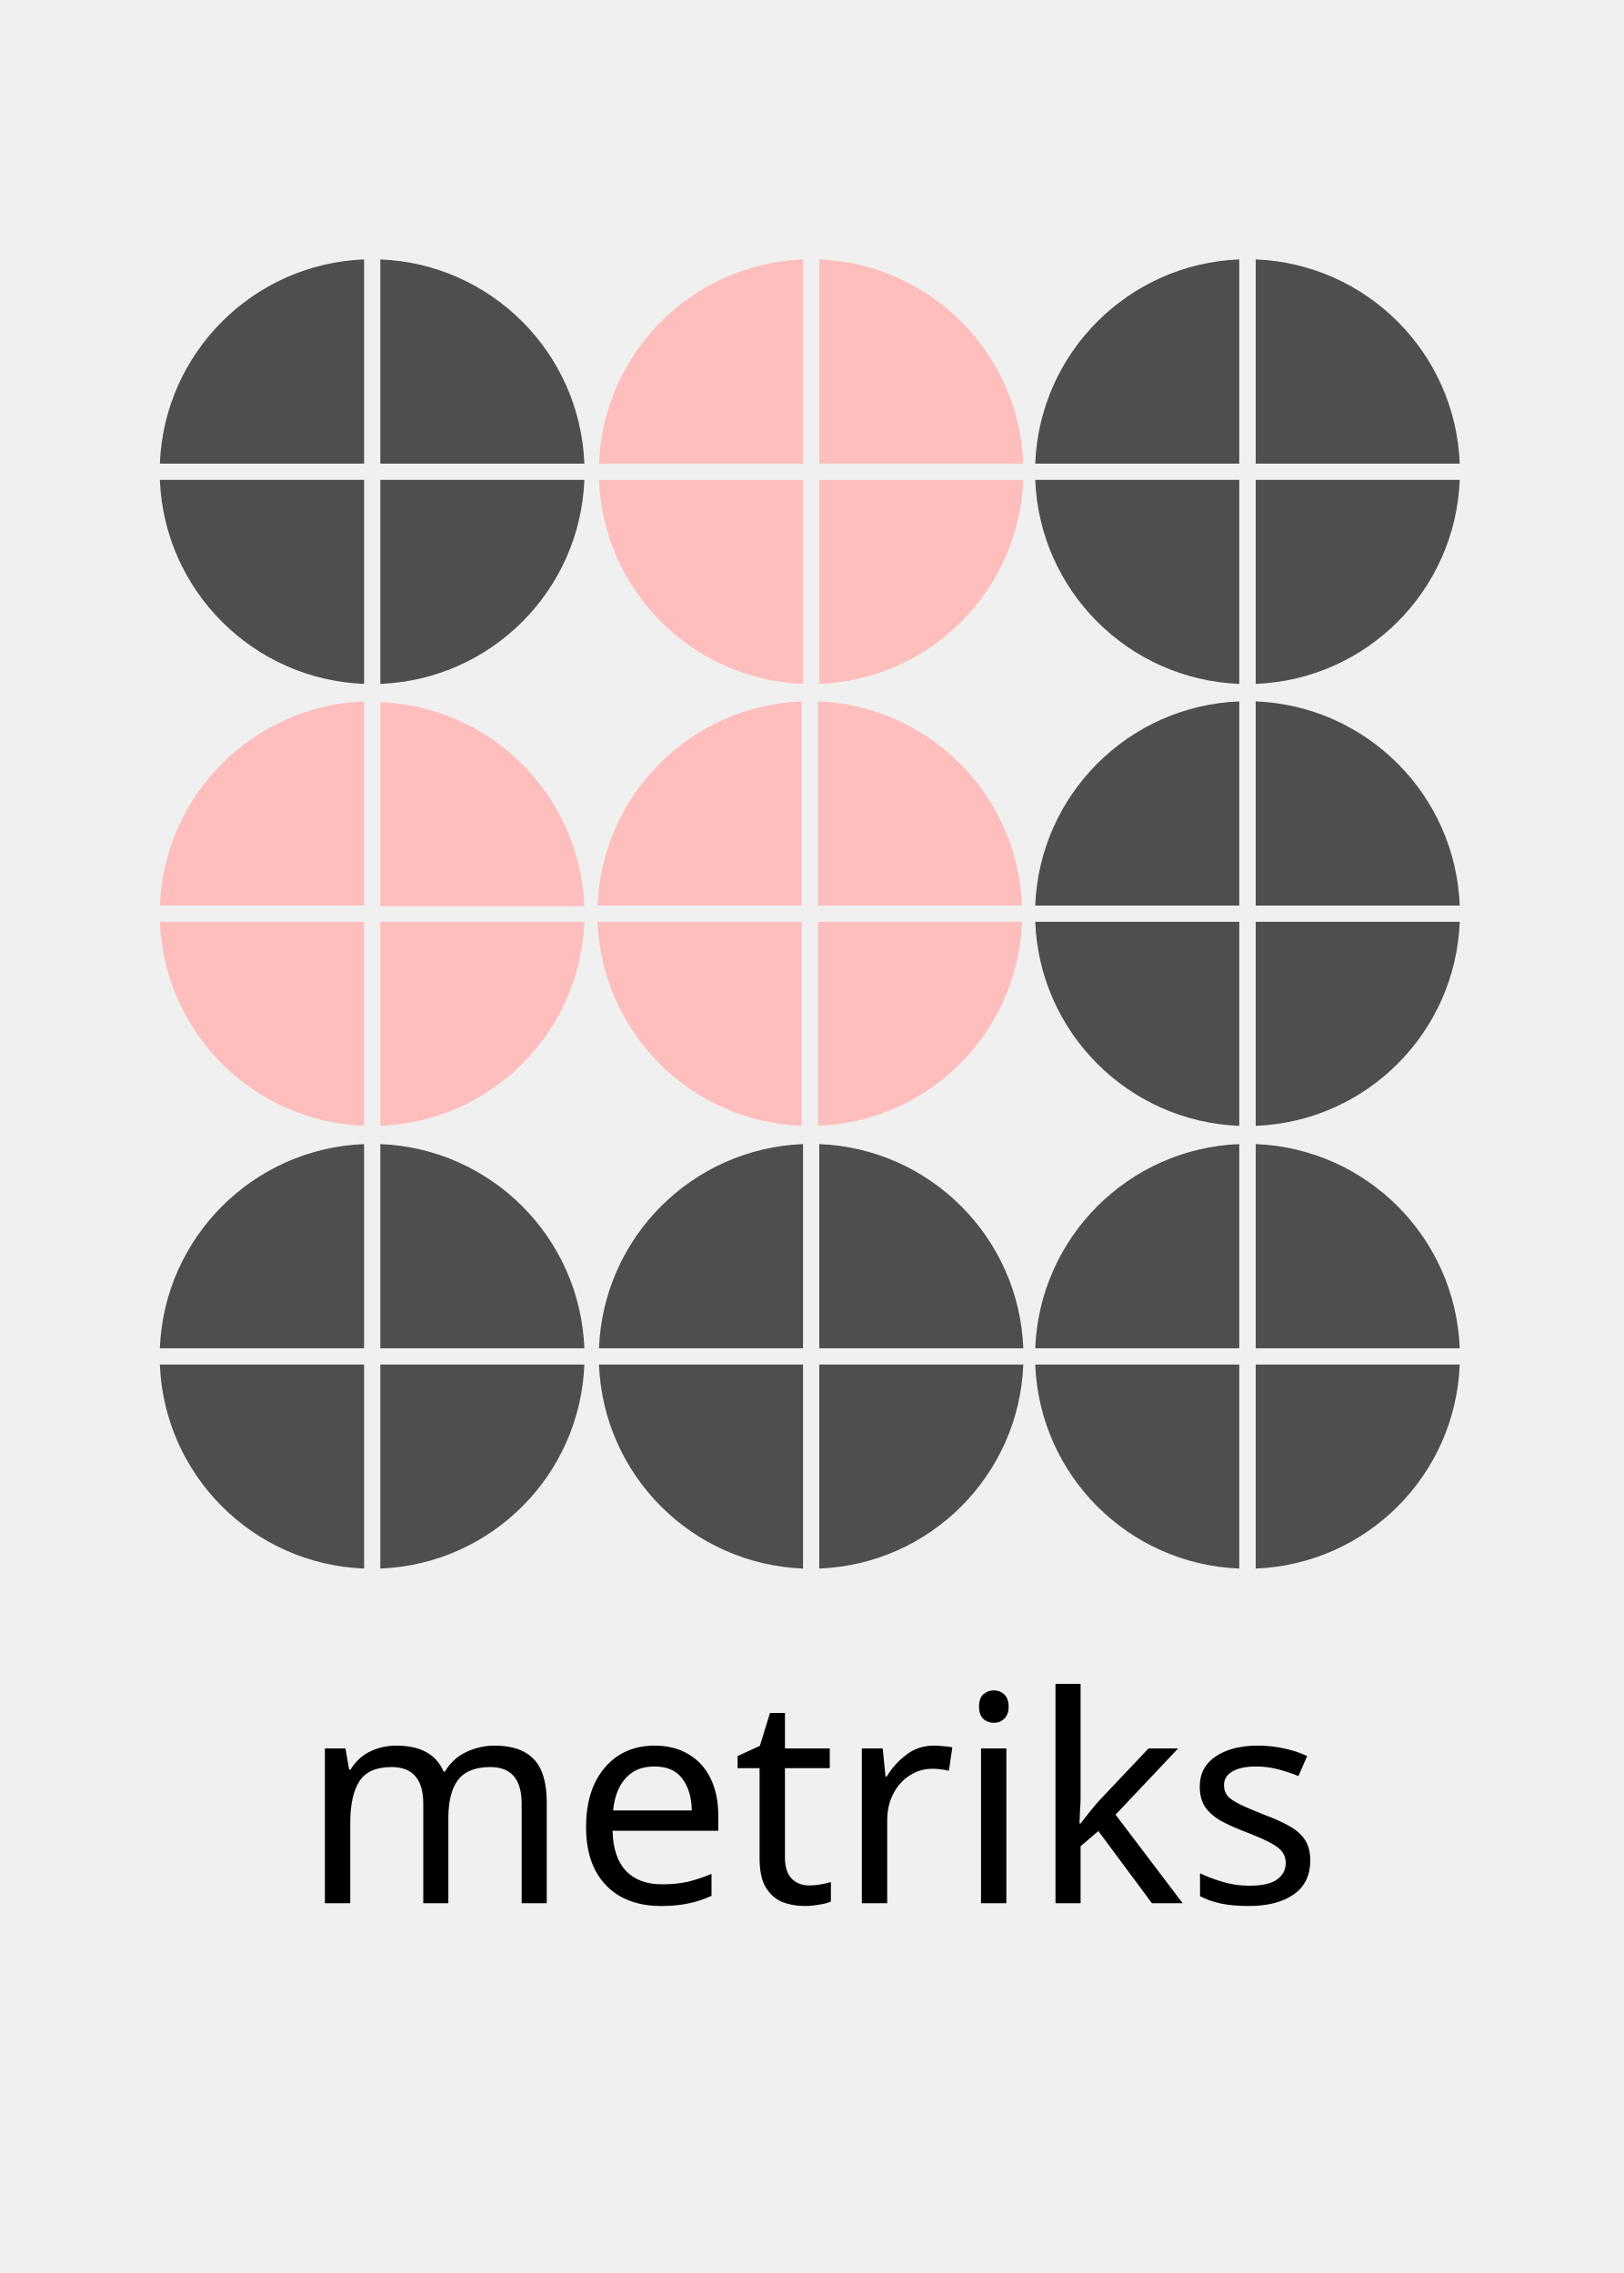
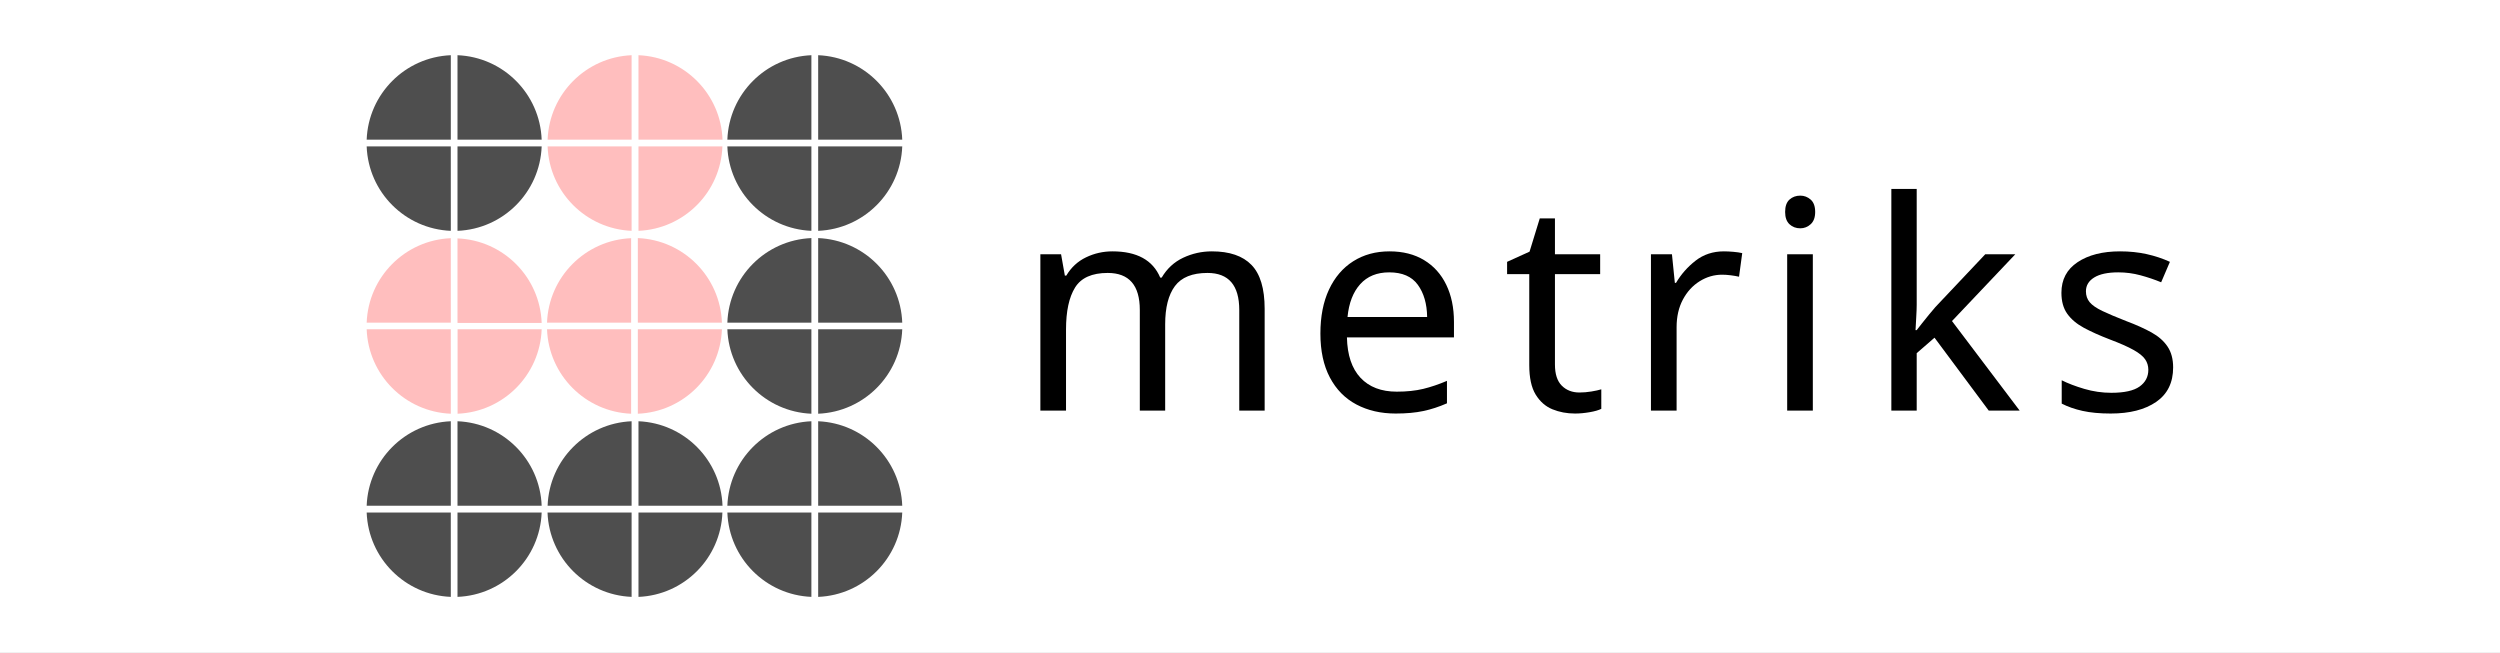
- <svg xmlns="http://www.w3.org/2000/svg" class="logo two" height="350" width="250" viewBox="0 15 90 85" font-family="AvenirNext forINTUIT">
-   <path style="transform-origin: center center; transform-box: fill-box; fill: rgb(78, 78, 78); transform: rotate(0deg); transition: transform 0.5s ease-in-out 0s;" d="M21.08,20.2V8.88A11.79,11.79,0,0,1,32.39,20.2Z" />
-   <path style="transform-origin: center center; transform-box: fill-box; fill: rgb(78, 78, 78); transform: rotate(0deg); transition: transform 0.5s ease-in-out 0s;" d="M20.18,20.2H8.86A11.8,11.8,0,0,1,20.18,8.88Z" />
-   <path style="transform-origin: center center; transform-box: fill-box; fill: rgb(78, 78, 78); transform: rotate(0deg); transition: transform 0.5s ease-in-out 0s;" d="M32.39,21.1A11.78,11.78,0,0,1,21.08,32.41V21.1Z" />
-   <path style="transform-origin: center center; transform-box: fill-box; fill: rgb(78, 78, 78); transform: rotate(0deg); transition: transform 0.5s ease-in-out 0s;" d="M20.18,32.41A11.79,11.79,0,0,1,8.86,21.1H20.18Z" />
-   <path style="transform-origin: center center; transform-box: fill-box; fill: rgb(255, 190, 190); transition: transform 0.5s ease-in-out 0s;" d="M45.41,20.2V8.88A11.79,11.79,0,0,1,56.72,20.2Z" />
-   <path style="transform-origin: center center; transform-box: fill-box; fill: rgb(255, 190, 190); transition: transform 0.5s ease-in-out 0s;" d="M44.51,20.2H33.2A11.79,11.79,0,0,1,44.51,8.88Z" />
-   <path style="transform-origin: center center; transform-box: fill-box; fill: rgb(255, 190, 190); transition: transform 0.5s ease-in-out 0s;" d="M56.72,21.1A11.78,11.78,0,0,1,45.41,32.41V21.1Z" />
-   <path style="transform-origin: center center; transform-box: fill-box; fill: rgb(255, 190, 190); transition: transform 0.5s ease-in-out 0s;" d="M44.51,32.41A11.78,11.78,0,0,1,33.2,21.1H44.51Z" />
-   <path style="transform-origin: center center; transform-box: fill-box; fill: rgb(78, 78, 78); transform: rotate(0deg); transition: transform 0.5s ease-in-out 0s;" d="M69.6,20.2V8.88A11.79,11.79,0,0,1,80.91,20.2Z" />
-   <path style="transform-origin: center center; transform-box: fill-box; fill: rgb(78, 78, 78); transform: rotate(0deg); transition: transform 0.5s ease-in-out 0s;" d="M68.69,20.2H57.38A11.79,11.79,0,0,1,68.69,8.88Z" />
-   <path style="transform-origin: center center; transform-box: fill-box; fill: rgb(78, 78, 78); transform: rotate(0deg); transition: transform 0.5s ease-in-out 0s;" d="M80.91,21.1A11.78,11.78,0,0,1,69.6,32.41V21.1Z" />
-   <path style="transform-origin: center center; transform-box: fill-box; fill: rgb(78, 78, 78); transform: rotate(0deg); transition: transform 0.5s ease-in-out 0s;" d="M68.69,32.41A11.78,11.78,0,0,1,57.38,21.1H68.69Z" />
-   <path style="transform-origin: center center; transform-box: fill-box; fill: rgb(255, 190, 190); transition: transform 0.5s ease-in-out 0s;" d="M21.08, 44.74V33.42A11.79, 11.79, 0,0,1, 32.39, 44.74Z" />
-   <path style="transform-origin: center center; transform-box: fill-box; fill: rgb(255, 190, 190); transition: transform 0.5s ease-in-out 0s;" d="M20.18, 44.7H8.86A11.8,    11.8,  0,0,1, 20.18, 33.38Z" />
-   <path style="transform-origin: center center; transform-box: fill-box; fill: rgb(255, 190, 190); transition: transform 0.5s ease-in-out 0s;" d="M32.39, 45.6A11.78,        11.78, 0,0,1, 21.08, 56.91V45.6Z" />
-   <path style="transform-origin: center center; transform-box: fill-box; fill: rgb(255, 190, 190); transition: transform 0.5s ease-in-out 0s;" d="M20.18, 56.91A11.79,       11.79, 0,0,1, 8.86,  45.6H20.18Z" />
-   <path d="M45.34,  44.7V 33.38A 11.79, 11.79, 0,0,1, 56.65, 44.7Z" style="transform-origin: center center; transform-box: fill-box; fill: rgb(255, 190, 190); transition: transform 0.5s ease-in-out 0s;" />
-   <path d="M44.435, 44.7H33.12A11.79, 11.79, 0,0,1, 44.435, 33.38Z" style="transform-origin: center center; transform-box: fill-box; fill: rgb(255, 190, 190); transition: transform 0.5s ease-in-out 0s;" />
-   <path d="M56.65, 45.6A11.78,       11.78, 0,0,1, 45.34,  56.91V45.6Z" style="transform-origin: center center; transform-box: fill-box; fill: rgb(255, 190, 190); transition: transform 0.5s ease-in-out 0s;" />
-   <path d="M44.435, 56.91A11.78,      11.78, 0,0,1, 33.12, 45.6H44.435Z" style="transform-origin: center center; transform-box: fill-box; fill: rgb(255, 190, 190); transition: transform 0.5s ease-in-out 0s;" />
-   <path style="transform-origin: center center; transform-box: fill-box; fill: rgb(78, 78, 78); transform: rotate(0deg); transition: transform 0.5s ease-in-out 0s;" d="M69.6,  44.7V33.38A11.79, 11.79, 0,0,1, 80.91, 44.7Z" />
-   <path style="transform-origin: center center; transform-box: fill-box; fill: rgb(78, 78, 78); transform: rotate(0deg); transition: transform 0.5s ease-in-out 0s;" d="M68.69, 44.7H57.38A11.79, 11.79, 0,0,1, 68.69, 33.38Z" />
-   <path style="transform-origin: center center; transform-box: fill-box; fill: rgb(78, 78, 78); transform: rotate(0deg); transition: transform 0.5s ease-in-out 0s;" d="M80.91, 45.6A11.78,       11.78, 0,0,1, 69.6,  56.91V45.6Z" />
-   <path style="transform-origin: center center; transform-box: fill-box; fill: rgb(78, 78, 78); transform: rotate(0deg); transition: transform 0.5s ease-in-out 0s;" d="M68.69, 56.91A11.78,      11.78, 0,0,1, 57.38, 45.6H68.69Z" />
-   <path style="transform-origin: center center; transform-box: fill-box; fill: rgb(78, 78, 78); transform: rotate(0deg); transition: transform 0.5s ease-in-out 0s;" d="M21.08,69.24V57.92A11.79,11.79,0,0,1,32.39,69.24Z" />
-   <path style="transform-origin: center center; transform-box: fill-box; fill: rgb(78, 78, 78); transform: rotate(0deg); transition: transform 0.5s ease-in-out 0s;" d="M20.18,69.24H8.86A11.8,11.8,0,0,1,20.18,57.92Z" />
-   <path style="transform-origin: center center; transform-box: fill-box; fill: rgb(78, 78, 78); transform: rotate(0deg); transition: transform 0.5s ease-in-out 0s;" d="M32.39,70.14A11.78,11.78,0,0,1,21.08,81.45V70.14Z" />
-   <path style="transform-origin: center center; transform-box: fill-box; fill: rgb(78, 78, 78); transform: rotate(0deg); transition: transform 0.5s ease-in-out 0s;" d="M20.18,81.45A11.79,11.79,0,0,1,8.86,70.14H20.18Z" />
-   <path style="transform-origin: center center; transform-box: fill-box; fill: rgb(78, 78, 78); transform: rotate(0deg); transition: transform 0.5s ease-in-out 0s;" d="M45.41,69.24V57.92A11.79,11.79,0,0,1,56.72,69.24Z" />
-   <path style="transform-origin: center center; transform-box: fill-box; fill: rgb(78, 78, 78); transform: rotate(0deg); transition: transform 0.5s ease-in-out 0s;" d="M44.51,69.24H33.2A11.79,11.79,0,0,1,44.51,57.92Z" />
-   <path style="transform-origin: center center; transform-box: fill-box; fill: rgb(78, 78, 78); transform: rotate(0deg); transition: transform 0.5s ease-in-out 0s;" d="M56.72,70.14A11.78,11.78,0,0,1,45.41,81.45V70.14Z" />
-   <path style="transform-origin: center center; transform-box: fill-box; fill: rgb(78, 78, 78); transform: rotate(0deg); transition: transform 0.5s ease-in-out 0s;" d="M44.51,81.45A11.78,11.78,0,0,1,33.2,70.14H44.51Z" />
-   <path style="transform-origin: center center; transform-box: fill-box; fill: rgb(78, 78, 78); transform: rotate(0deg); transition: transform 0.5s ease-in-out 0s;" d="M69.6,69.24V57.92A11.79,11.79,0,0,1,80.91,69.24Z" />
-   <path style="transform-origin: center center; transform-box: fill-box; fill: rgb(78, 78, 78); transform: rotate(0deg); transition: transform 0.5s ease-in-out 0s;" d="M68.69,69.24H57.38A11.79,11.79,0,0,1,68.69,57.92Z" />
-   <path style="transform-origin: center center; transform-box: fill-box; fill: rgb(78, 78, 78); transform: rotate(0deg); transition: transform 0.5s ease-in-out 0s;" d="M80.91,70.14A11.78,11.78,0,0,1,69.6,81.45V70.14Z" />
-   <path style="transform-origin: center center; transform-box: fill-box; fill: rgb(78, 78, 78); transform: rotate(0deg); transition: transform 0.5s ease-in-out 0s;" d="M68.69,81.45A11.78,11.78,0,0,1,57.38,70.14H68.69Z" />
-   <text x="50%" y="100" text-anchor="middle" font-size="16">metriks</text>
+ <svg xmlns="http://www.w3.org/2000/svg" id="Layer_1" data-name="Layer 1" viewBox="0 0 1200 313">
+   <defs>
+     <style>.cls-1{fill:#fff;}.cls-2{fill:#4e4e4e;}.cls-3{fill:#ffbebe;}.cls-4,.cls-5,.cls-6{isolation:isolate;}.cls-5{font-size:140px;}.cls-5,.cls-6{font-family:AvenirNextforINTUIT-Regular, AvenirNext forINTUIT;}.cls-6{font-size:60px;}</style>
+   </defs>
+   <rect class="cls-1" width="1200" height="313" />
+   <g id="Layer_2" data-name="Layer 2">
+     <g id="logo">
+       <path class="cls-2" d="M219.6,67.05V26.5A42.14,42.14,0,0,1,260,67.05Z" />
+       <path class="cls-2" d="M216.39,67.05H176A42.18,42.18,0,0,1,216.39,26.5Z" />
+       <path class="cls-2" d="M260,70.28A42.12,42.12,0,0,1,219.6,110.8V70.28Z" />
+       <path class="cls-2" d="M216.39,110.8A42.14,42.14,0,0,1,176,70.28h40.38Z" />
+       <path class="cls-3" d="M306.47,67.05V26.5a42.13,42.13,0,0,1,40.34,40.55Z" />
+       <path class="cls-3" d="M303.17,67.05H262.85A42.16,42.16,0,0,1,303.17,26.5Z" />
+       <path class="cls-3" d="M346.76,70.28a42.1,42.1,0,0,1-40.29,40.52V70.28Z" />
+       <path class="cls-3" d="M303.17,110.8a42.12,42.12,0,0,1-40.32-40.52h40.32Z" />
+       <path class="cls-2" d="M392.72,67.05V26.5a42.15,42.15,0,0,1,40.36,40.55Z" />
+       <path class="cls-2" d="M389.47,67.05H349.13A42.13,42.13,0,0,1,389.47,26.5Z" />
+       <path class="cls-2" d="M433.08,70.28a42.12,42.12,0,0,1-40.36,40.52V70.28Z" />
+       <path class="cls-2" d="M389.47,110.8a42.1,42.1,0,0,1-40.34-40.52h40.34Z" />
+       <path class="cls-3" d="M219.6,155V114.43A42.14,42.14,0,0,1,260,155Z" />
+       <path class="cls-3" d="M216.39,154.89H176a42.18,42.18,0,0,1,40.38-40.56Z" />
+       <path class="cls-3" d="M260,158.06a42.13,42.13,0,0,1-40.36,40.53V158.06Z" />
+       <path class="cls-3" d="M216.39,198.59A42.15,42.15,0,0,1,176,158.06h40.38Z" />
+       <path class="cls-3" d="M306.16,154.89V114.28a42.16,42.16,0,0,1,40.36,40.61Z" />
+       <path class="cls-3" d="M302.94,154.89H262.57a42.14,42.14,0,0,1,40.37-40.56Z" />
+       <path class="cls-3" d="M346.52,158.06a42.13,42.13,0,0,1-40.36,40.53V158.06Z" />
+       <path class="cls-3" d="M302.94,198.59a42.13,42.13,0,0,1-40.37-40.53h40.37Z" />
+       <path class="cls-2" d="M392.72,154.89V114.28a42.16,42.16,0,0,1,40.36,40.61Z" />
+       <path class="cls-2" d="M389.47,154.89H349.13a42.14,42.14,0,0,1,40.34-40.61Z" />
+       <path class="cls-2" d="M433.08,158.06a42.13,42.13,0,0,1-40.36,40.53V158.06Z" />
+       <path class="cls-2" d="M389.47,198.59a42.12,42.12,0,0,1-40.34-40.53h40.34Z" />
+       <path class="cls-2" d="M219.6,242.76V202.2A42.15,42.15,0,0,1,260,242.76Z" />
+       <path class="cls-2" d="M216.39,242.76H176a42.19,42.19,0,0,1,40.38-40.56Z" />
+       <path class="cls-2" d="M260,246A42.12,42.12,0,0,1,219.6,286.5V246Z" />
+       <path class="cls-2" d="M216.39,286.5A42.12,42.12,0,0,1,176,246h40.38Z" />
+       <path class="cls-2" d="M306.47,242.76V202.2a42.14,42.14,0,0,1,40.34,40.56Z" />
+       <path class="cls-2" d="M303.17,242.76H262.85a42.15,42.15,0,0,1,40.32-40.56Z" />
+       <path class="cls-2" d="M346.76,246a42.08,42.08,0,0,1-40.29,40.51V246Z" />
+       <path class="cls-2" d="M303.17,286.5A42.12,42.12,0,0,1,262.81,246h40.36Z" />
+       <path class="cls-2" d="M392.72,242.76V202.2a42.16,42.16,0,0,1,40.36,40.56Z" />
+       <path class="cls-2" d="M389.47,242.76H349.13a42.14,42.14,0,0,1,40.34-40.56Z" />
+       <path class="cls-2" d="M433.08,246a42.12,42.12,0,0,1-40.36,40.51V246Z" />
+       <path class="cls-2" d="M389.47,286.5A42.11,42.11,0,0,1,349.13,246h40.34Z" />
+     </g>
+   </g>
+   <g class="cls-4">
+     <text class="cls-5" transform="translate(487.47 197.09)">m</text>
+     <text class="cls-6" transform="translate(611.09 197.09)"> </text>
+     <text class="cls-5" transform="translate(626.09 197.09)">e</text>
+     <text class="cls-6" transform="translate(706.17 197.09)"> </text>
+     <text class="cls-5" transform="translate(721.17 197.09)">t</text>
+     <text class="cls-6" transform="translate(765.55 197.09)"> </text>
+     <text class="cls-5" transform="translate(780.55 197.09)">r</text>
+     <text class="cls-6" transform="translate(830.94 197.09)"> </text>
+     <text class="cls-5" transform="translate(845.94 197.09)">i</text>
+     <text class="cls-6" transform="translate(880.94 197.09)"> </text>
+     <text class="cls-5" transform="translate(895.94 197.09)">k</text>
+     <text class="cls-6" transform="translate(967.34 197.09)"> </text>
+     <text class="cls-5" transform="translate(982.34 197.09)">s</text>
+   </g>
</svg>
